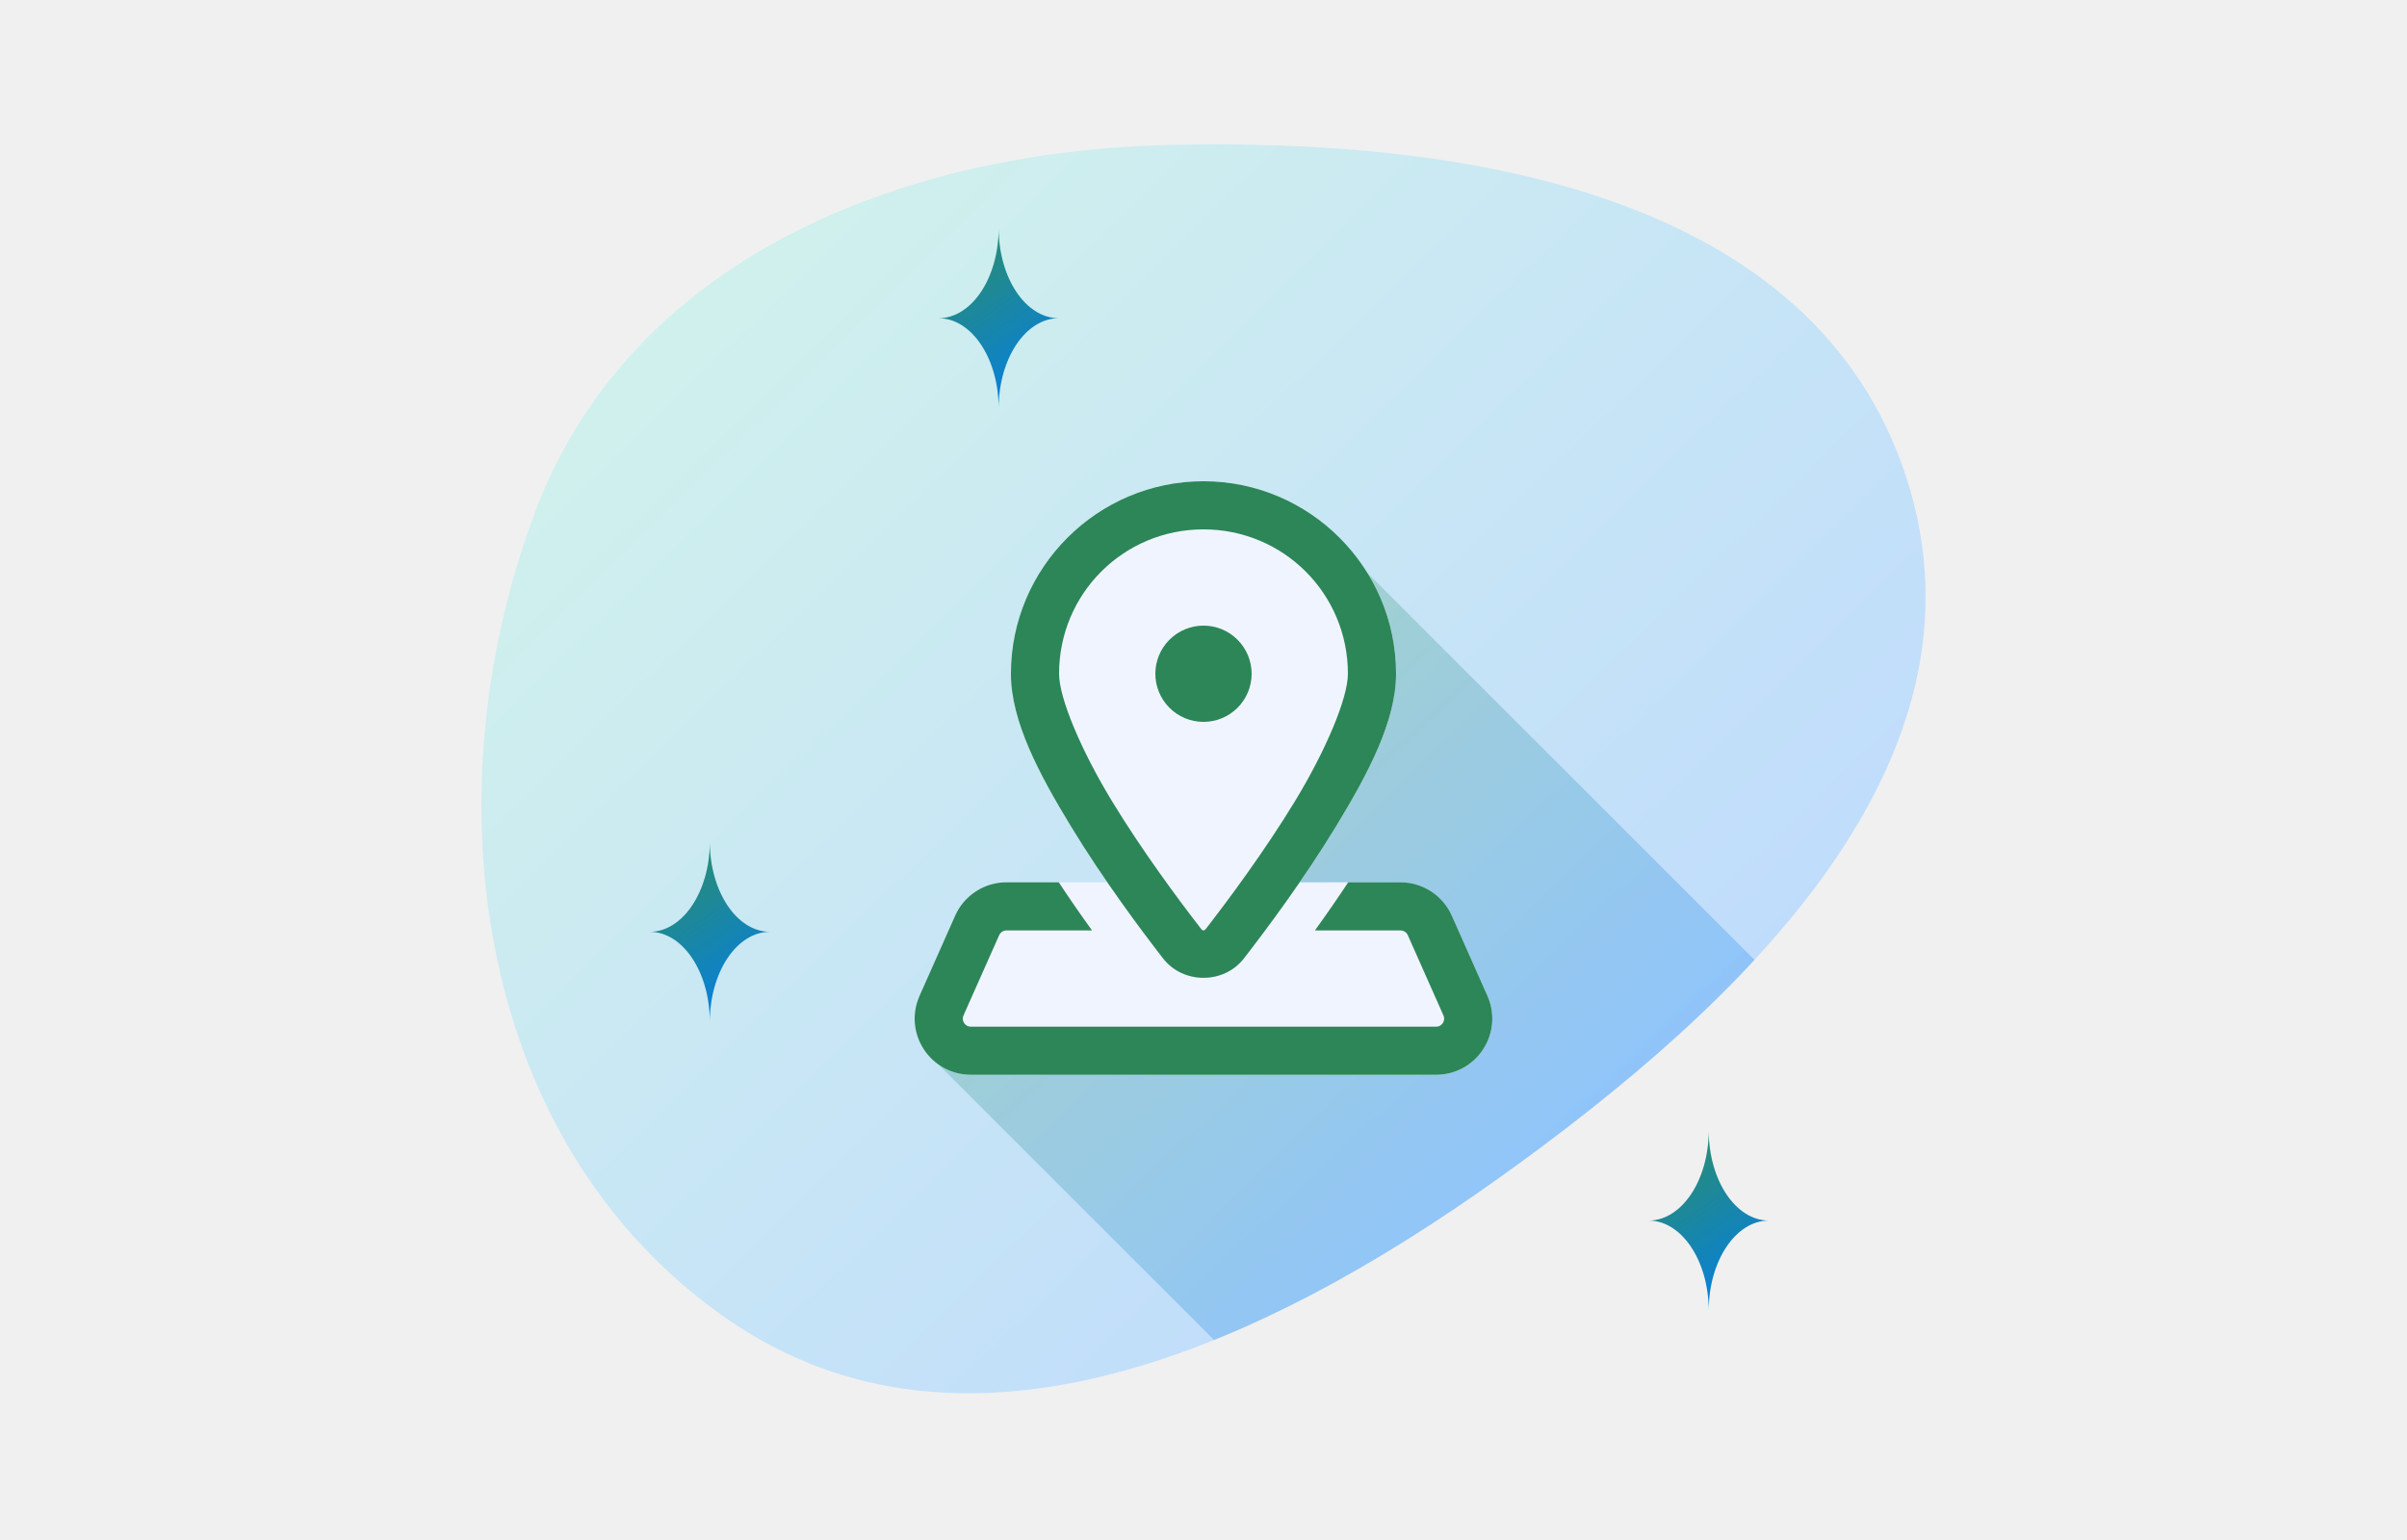
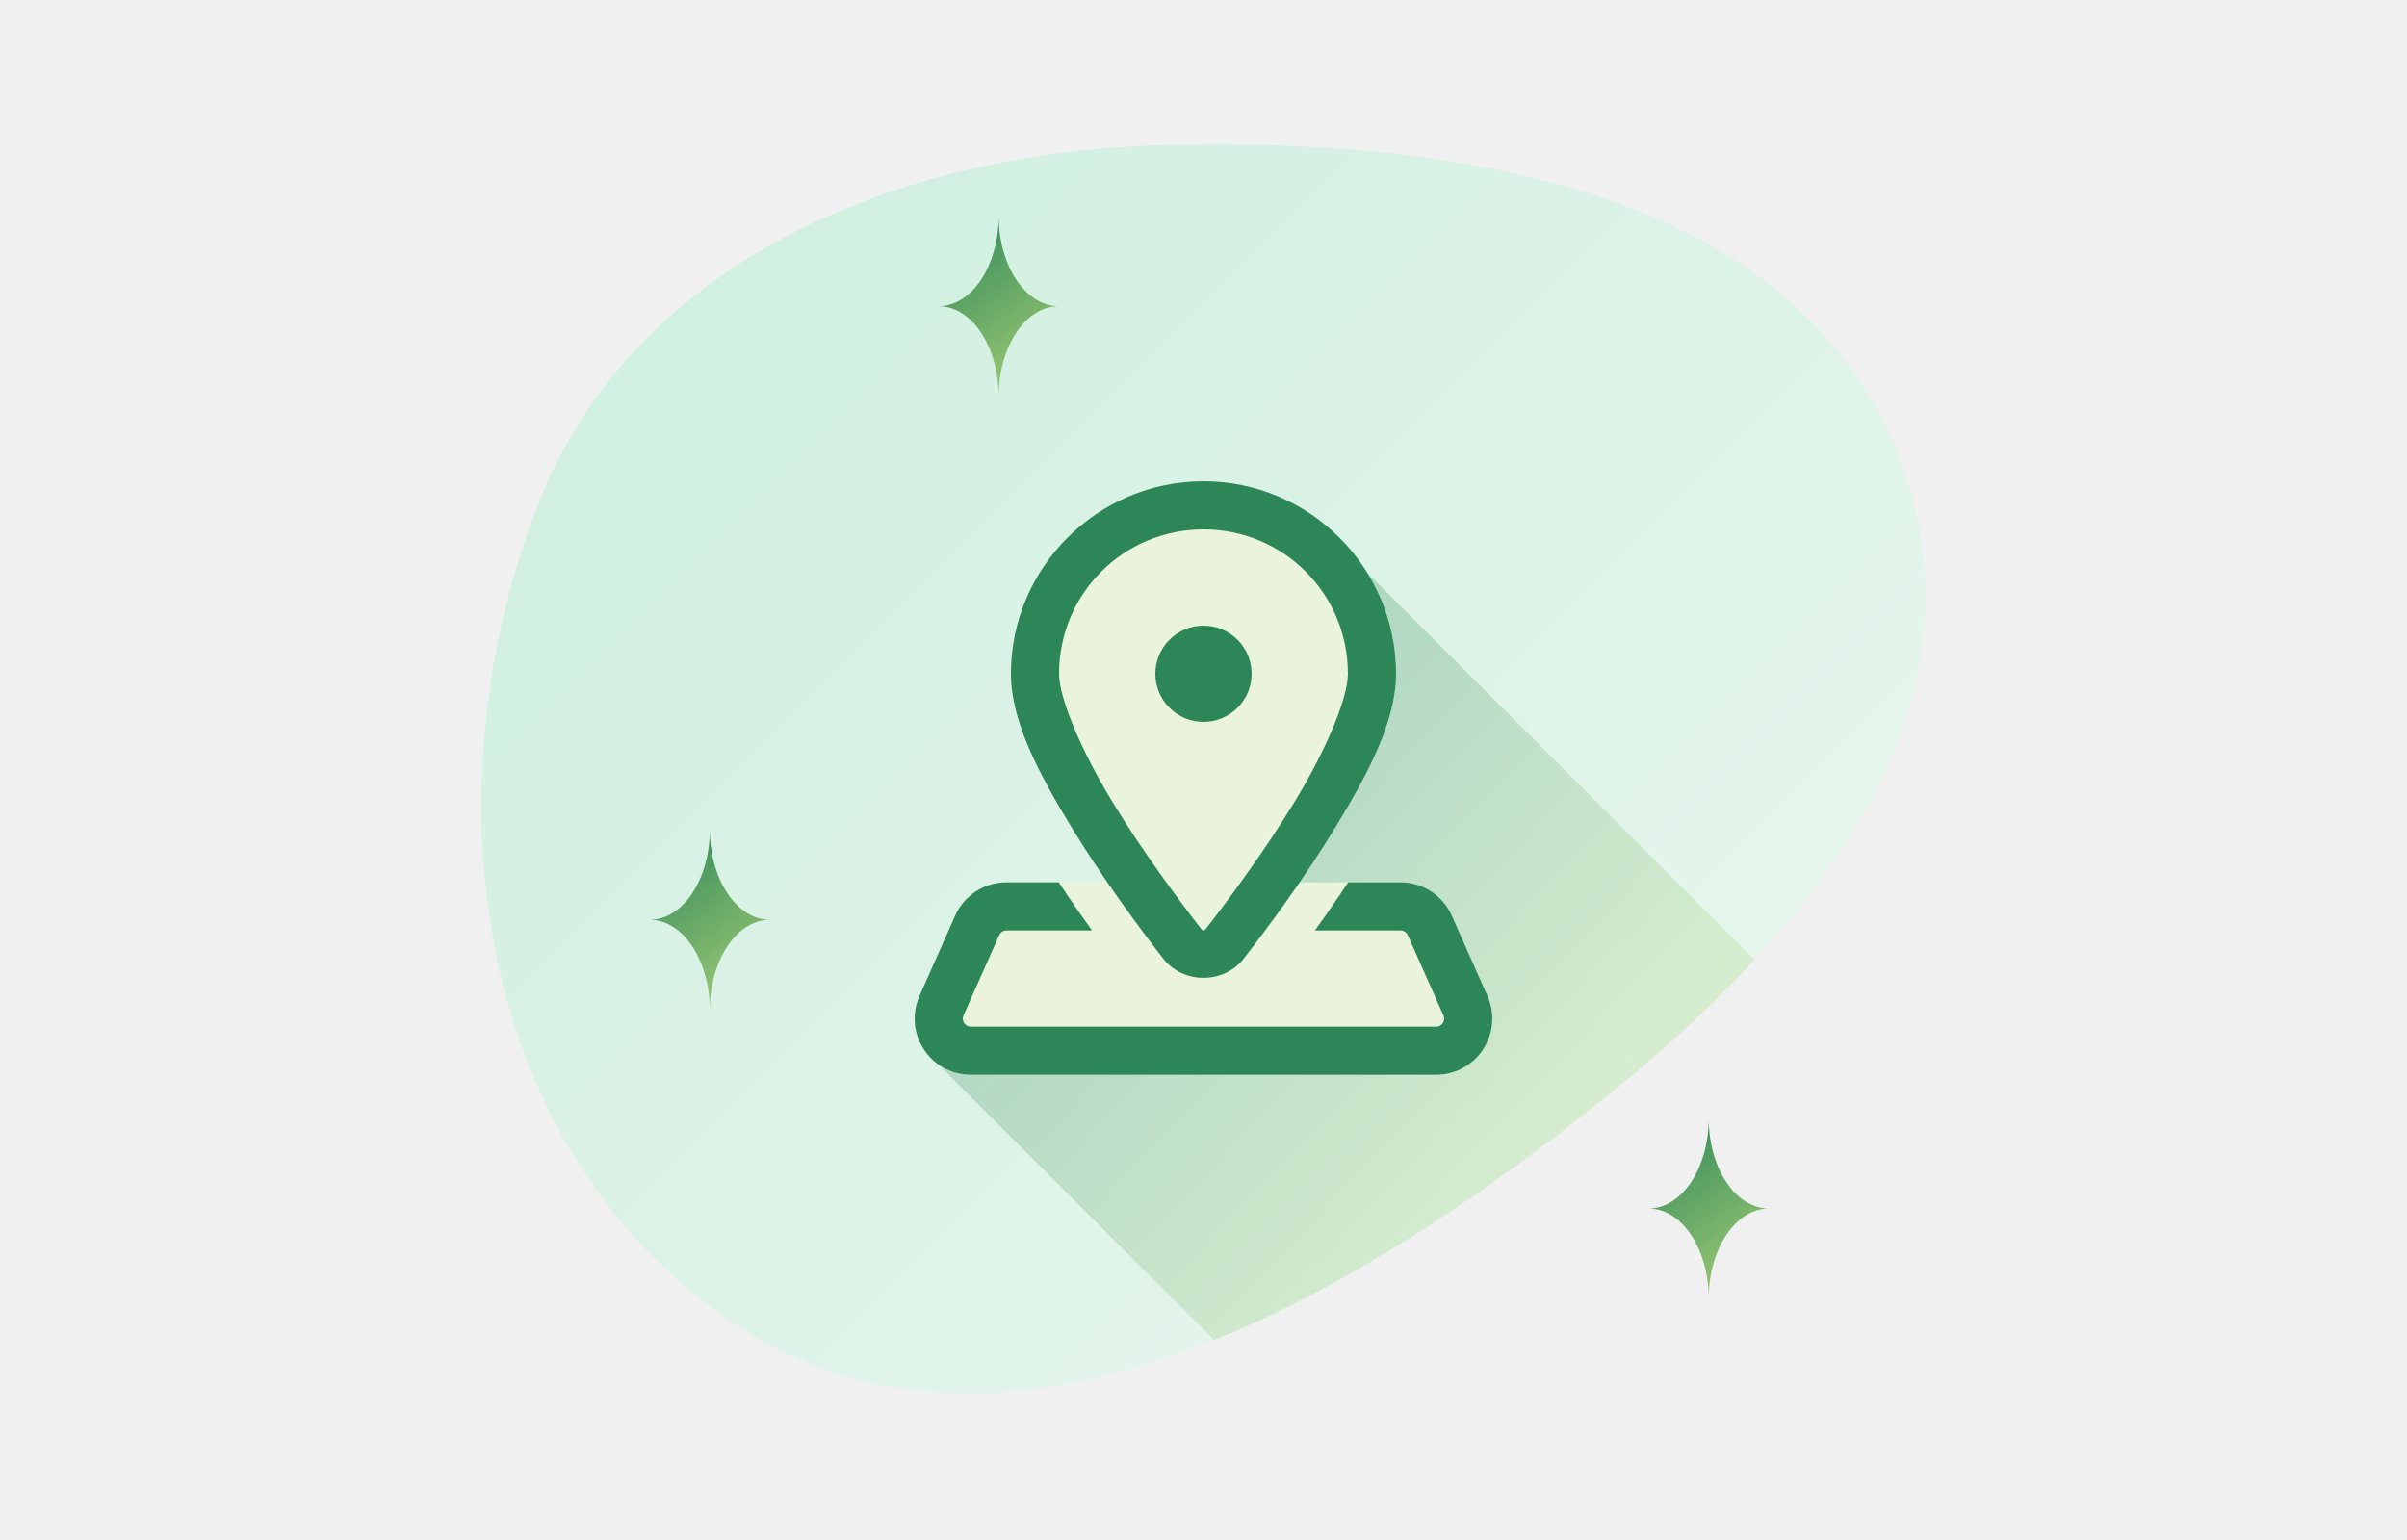
<svg xmlns="http://www.w3.org/2000/svg" width="200" height="128" viewBox="0 0 200 128" fill="none">
-   <g clip-path="url(#clip0_1102_243)">
-     <path fill-rule="evenodd" clip-rule="evenodd" d="M96.821 12.057C121.699 11.407 150.77 16.058 158.417 39.74C166.04 63.347 144.726 83.486 124.544 97.911C105.029 111.859 80.287 123.307 60.532 109.702C39.62 95.302 35.552 66.52 44.398 42.72C52.194 21.741 74.447 12.642 96.821 12.057Z" fill="#F0F4FF" />
-     <path fill-rule="evenodd" clip-rule="evenodd" d="M96.821 12.057C121.699 11.407 150.77 16.058 158.417 39.74C166.04 63.347 144.726 83.486 124.544 97.911C105.029 111.859 80.287 123.307 60.532 109.702C39.62 95.302 35.552 66.52 44.398 42.72C52.194 21.741 74.447 12.642 96.821 12.057Z" fill="url(#paint0_linear_1102_243)" fill-opacity="0.2" />
-     <path d="M146.999 101.449C146.992 101.449 146.986 101.449 146.98 101.449C144.23 101.449 141.998 98.119 141.98 94C141.962 98.109 139.741 101.434 137 101.449C137 101.449 137 101.449 137 101.449C139.741 101.464 141.962 104.789 141.98 108.898C141.998 104.779 144.23 101.449 146.98 101.449C146.986 101.449 146.992 101.449 146.999 101.449C146.999 101.449 146.999 101.449 146.999 101.449Z" fill="url(#paint1_linear_1102_243)" />
-     <path d="M87.999 26.449C87.992 26.449 87.986 26.449 87.98 26.449C85.23 26.449 82.998 23.119 82.98 19C82.962 23.109 80.741 26.434 78 26.449C78 26.449 78 26.449 78 26.449C80.741 26.464 82.962 29.789 82.98 33.898C82.998 29.779 85.23 26.449 87.98 26.449C87.986 26.449 87.992 26.449 87.999 26.449C87.999 26.449 87.999 26.449 87.999 26.449Z" fill="url(#paint2_linear_1102_243)" />
-     <path d="M63.999 77.449C63.992 77.449 63.986 77.449 63.98 77.449C61.23 77.449 58.998 74.119 58.98 70C58.962 74.109 56.741 77.434 54 77.449C54 77.449 54 77.449 54 77.449C56.741 77.464 58.962 80.789 58.98 84.898C58.998 80.779 61.23 77.449 63.98 77.449C63.986 77.449 63.992 77.449 63.999 77.449C63.999 77.449 63.999 77.449 63.999 77.449Z" fill="url(#paint3_linear_1102_243)" />
-     <mask id="mask0_1102_243" style="mask-type:alpha" maskUnits="userSpaceOnUse" x="0" y="0" width="200" height="128">
-       <path fill-rule="evenodd" clip-rule="evenodd" d="M96.821 12.057C121.699 11.407 150.77 16.058 158.417 39.74C166.04 63.347 144.726 83.486 124.544 97.911C105.029 111.859 80.287 123.307 60.532 109.702C39.62 95.302 35.552 66.52 44.398 42.72C52.194 21.741 74.447 12.642 96.821 12.057Z" fill="#F0F4FF" />
-       <path fill-rule="evenodd" clip-rule="evenodd" d="M96.821 12.057C121.699 11.407 150.77 16.058 158.417 39.74C166.04 63.347 144.726 83.486 124.544 97.911C105.029 111.859 80.287 123.307 60.532 109.702C39.62 95.302 35.552 66.52 44.398 42.72C52.194 21.741 74.447 12.642 96.821 12.057Z" fill="url(#paint4_linear_1102_243)" fill-opacity="0.2" />
+   <g clip-path="url(#clip0_1311_267)">
+     <path fill-rule="evenodd" clip-rule="evenodd" d="M96.821 12.057C121.699 11.407 150.77 16.058 158.417 39.74C166.04 63.347 144.726 83.486 124.544 97.911C105.029 111.859 80.287 123.307 60.532 109.702C39.62 95.302 35.552 66.52 44.398 42.72C52.194 21.741 74.447 12.642 96.821 12.057Z" fill="#E2F6EC" />
+     <path fill-rule="evenodd" clip-rule="evenodd" d="M96.821 12.057C121.699 11.407 150.77 16.058 158.417 39.74C166.04 63.347 144.726 83.486 124.544 97.911C105.029 111.859 80.287 123.307 60.532 109.702C39.62 95.302 35.552 66.52 44.398 42.72C52.194 21.741 74.447 12.642 96.821 12.057Z" fill="url(#paint0_linear_1311_267)" fill-opacity="0.2" />
+     <path d="M146.999 100.449C146.992 100.449 146.986 100.449 146.98 100.449C144.23 100.449 141.998 97.119 141.98 93C141.962 97.109 139.741 100.434 137 100.449C137 100.449 137 100.449 137 100.449C139.741 100.464 141.962 103.789 141.98 107.898C141.998 103.779 144.23 100.449 146.98 100.449C146.986 100.449 146.992 100.449 146.999 100.449C146.999 100.449 146.999 100.449 146.999 100.449Z" fill="url(#paint1_linear_1311_267)" />
+     <path d="M87.999 25.449C87.992 25.449 87.986 25.449 87.98 25.449C85.23 25.449 82.998 22.119 82.98 18C82.962 22.109 80.741 25.434 78 25.449C78 25.449 78 25.449 78 25.449C80.741 25.464 82.962 28.789 82.98 32.898C82.998 28.779 85.23 25.449 87.98 25.449C87.986 25.449 87.992 25.449 87.999 25.449C87.999 25.449 87.999 25.449 87.999 25.449Z" fill="url(#paint2_linear_1311_267)" />
+     <path d="M63.999 76.449C63.992 76.449 63.986 76.449 63.98 76.449C61.23 76.449 58.998 73.119 58.98 69C58.962 73.109 56.741 76.434 54 76.449C54 76.449 54 76.449 54 76.449C56.741 76.464 58.962 79.789 58.98 83.898C58.998 79.779 61.23 76.449 63.98 76.449C63.986 76.449 63.992 76.449 63.999 76.449C63.999 76.449 63.999 76.449 63.999 76.449Z" fill="url(#paint3_linear_1311_267)" />
+     <mask id="mask0_1311_267" style="mask-type:alpha" maskUnits="userSpaceOnUse" x="0" y="0" width="200" height="128">
+       <path fill-rule="evenodd" clip-rule="evenodd" d="M96.821 12.057C121.699 11.407 150.77 16.058 158.417 39.74C166.04 63.347 144.726 83.486 124.544 97.911C105.029 111.859 80.287 123.307 60.532 109.702C39.62 95.302 35.552 66.52 44.398 42.72C52.194 21.741 74.447 12.642 96.821 12.057Z" fill="#E2F6EC" />
+       <path fill-rule="evenodd" clip-rule="evenodd" d="M96.821 12.057C121.699 11.407 150.77 16.058 158.417 39.74C166.04 63.347 144.726 83.486 124.544 97.911C105.029 111.859 80.287 123.307 60.532 109.702C39.62 95.302 35.552 66.52 44.398 42.72C52.194 21.741 74.447 12.642 96.821 12.057Z" fill="url(#paint4_linear_1311_267)" fill-opacity="0.2" />
    </mask>
-     <g mask="url(#mask0_1102_243)">
-       <path opacity="0.25" d="M146.963 80.963L113.325 47.325L94.5 74.5L77.5 88L105 115.5L146.963 80.963Z" fill="url(#paint5_linear_1102_243)" />
+     <g mask="url(#mask0_1311_267)">
+       <path opacity="0.25" d="M146.963 80.963L113.325 47.325L94.5 74.5L77.5 88L105 115.5L146.963 80.963Z" fill="url(#paint5_linear_1311_267)" />
    </g>
-     <path d="M99.999 40C91.186 40 83.999 47.187 83.999 56C83.999 59.943 86.337 64.328 88.989 68.688C89.963 70.289 90.996 71.862 92.008 73.333C93.752 75.867 95.433 78.1 96.642 79.659C98.312 81.81 101.686 81.81 103.356 79.659C104.565 78.1 106.246 75.867 107.99 73.333C109.002 71.862 110.035 70.289 111.009 68.688C113.661 64.328 115.999 59.943 115.999 56C115.999 47.187 108.812 40 99.999 40Z" fill="#F0F4FF" />
-     <path d="M103.356 79.659C101.686 81.81 98.312 81.81 96.642 79.659C95.433 78.1 93.752 75.867 92.008 73.333H87.973H83.632C81.789 73.333 80.113 74.421 79.366 76.104L76.405 82.771C75.761 84.22 75.89 85.879 76.754 87.208C77.62 88.539 79.083 89.333 80.668 89.333H119.327C120.912 89.333 122.377 88.539 123.241 87.208C124.106 85.879 124.237 84.222 123.593 82.771L120.632 76.104C119.884 74.421 118.21 73.333 116.366 73.333H112.025H107.99C106.246 75.867 104.565 78.1 103.356 79.659Z" fill="#F0F4FF" />
+     <path d="M99.999 40C91.186 40 83.999 47.187 83.999 56C83.999 59.943 86.337 64.328 88.989 68.688C89.963 70.289 90.996 71.862 92.008 73.333C93.752 75.867 95.433 78.1 96.642 79.659C98.312 81.81 101.686 81.81 103.356 79.659C104.565 78.1 106.246 75.867 107.99 73.333C109.002 71.862 110.035 70.289 111.009 68.688C113.661 64.328 115.999 59.943 115.999 56C115.999 47.187 108.812 40 99.999 40Z" fill="#EAF3DC" />
+     <path d="M103.356 79.659C101.686 81.81 98.312 81.81 96.642 79.659C95.433 78.1 93.752 75.867 92.008 73.333H87.973H83.632C81.789 73.333 80.113 74.421 79.366 76.104L76.405 82.771C75.761 84.22 75.89 85.879 76.754 87.208C77.62 88.539 79.083 89.333 80.668 89.333H119.327C120.912 89.333 122.377 88.539 123.241 87.208C124.106 85.879 124.237 84.222 123.593 82.771L120.632 76.104C119.884 74.421 118.21 73.333 116.366 73.333H112.025H107.99C106.246 75.867 104.565 78.1 103.356 79.659Z" fill="#EAF3DC" />
    <path d="M99.999 40C91.186 40 83.999 47.187 83.999 56C83.999 59.943 86.337 64.328 88.989 68.688C91.64 73.047 94.731 77.195 96.642 79.659C98.312 81.81 101.686 81.81 103.356 79.659C105.267 77.195 108.358 73.047 111.009 68.688C113.661 64.328 115.999 59.943 115.999 56C115.999 47.187 108.812 40 99.999 40ZM99.999 44C106.65 44 111.999 49.349 111.999 56C111.999 58.067 110.109 62.469 107.59 66.609C105.072 70.75 102.051 74.815 100.194 77.208C100.061 77.379 99.936 77.379 99.804 77.208C97.947 74.815 94.926 70.75 92.408 66.609C89.889 62.469 87.999 58.067 87.999 56C87.999 49.349 93.348 44 99.999 44ZM99.999 52C98.938 52 97.921 52.421 97.171 53.172C96.42 53.922 95.999 54.939 95.999 56C95.999 57.061 96.42 58.078 97.171 58.828C97.921 59.579 98.938 60 99.999 60C101.06 60 102.077 59.579 102.827 58.828C103.578 58.078 103.999 57.061 103.999 56C103.999 54.939 103.578 53.922 102.827 53.172C102.077 52.421 101.06 52 99.999 52ZM83.632 73.333C81.789 73.333 80.113 74.421 79.366 76.104L76.405 82.771C75.761 84.22 75.89 85.879 76.754 87.208C77.62 88.539 79.083 89.333 80.668 89.333H119.327C120.912 89.333 122.377 88.539 123.241 87.208C124.106 85.879 124.237 84.222 123.593 82.771L120.632 76.104C119.884 74.421 118.21 73.333 116.366 73.333H112.025C111.176 74.62 110.254 75.952 109.259 77.333H116.366C116.629 77.333 116.869 77.488 116.976 77.729L119.936 84.396C120.064 84.684 119.962 84.918 119.887 85.031C119.812 85.145 119.644 85.333 119.33 85.333H80.668C80.354 85.333 80.182 85.142 80.108 85.029C80.035 84.915 79.932 84.684 80.059 84.396L83.022 77.729C83.129 77.489 83.369 77.333 83.632 77.333H90.736C89.74 75.952 88.821 74.62 87.973 73.333H83.632Z" fill="#2C8658" />
  </g>
  <defs>
-     <linearGradient id="paint0_linear_1102_243" x1="125.5" y1="101.5" x2="49.5" y2="23.5" gradientUnits="userSpaceOnUse">
-       <stop stop-color="#007DF2" />
-       <stop offset="1" stop-color="#53EA9F" />
+     <linearGradient id="paint0_linear_1311_267" x1="125.5" y1="101.5" x2="50" y2="26" gradientUnits="userSpaceOnUse">
+       <stop stop-color="#F1F0EC" />
+       <stop offset="1" stop-color="#84D6AC" />
    </linearGradient>
-     <linearGradient id="paint1_linear_1102_243" x1="137" y1="94" x2="147" y2="109" gradientUnits="userSpaceOnUse">
-       <stop stop-color="#308F5F" />
-       <stop offset="1" stop-color="#007DF2" />
+     <linearGradient id="paint1_linear_1311_267" x1="137" y1="93" x2="147" y2="108" gradientUnits="userSpaceOnUse">
+       <stop stop-color="#2C8658" />
+       <stop offset="1" stop-color="#ACD278" />
    </linearGradient>
-     <linearGradient id="paint2_linear_1102_243" x1="78" y1="19" x2="88" y2="34" gradientUnits="userSpaceOnUse">
-       <stop stop-color="#308F5F" />
-       <stop offset="1" stop-color="#007DF2" />
+     <linearGradient id="paint2_linear_1311_267" x1="78" y1="18" x2="88" y2="33" gradientUnits="userSpaceOnUse">
+       <stop stop-color="#2C8658" />
+       <stop offset="1" stop-color="#ACD278" />
    </linearGradient>
-     <linearGradient id="paint3_linear_1102_243" x1="54" y1="70" x2="64" y2="85" gradientUnits="userSpaceOnUse">
-       <stop stop-color="#308F5F" />
-       <stop offset="1" stop-color="#007DF2" />
+     <linearGradient id="paint3_linear_1311_267" x1="54" y1="69" x2="64" y2="84" gradientUnits="userSpaceOnUse">
+       <stop stop-color="#2C8658" />
+       <stop offset="1" stop-color="#ACD278" />
    </linearGradient>
-     <linearGradient id="paint4_linear_1102_243" x1="125.5" y1="101.5" x2="49.5" y2="23.5" gradientUnits="userSpaceOnUse">
-       <stop stop-color="#007DF2" />
-       <stop offset="1" stop-color="#53EA9F" />
+     <linearGradient id="paint4_linear_1311_267" x1="125.5" y1="101.5" x2="50" y2="26" gradientUnits="userSpaceOnUse">
+       <stop stop-color="#F1F0EC" />
+       <stop offset="1" stop-color="#84D6AC" />
    </linearGradient>
-     <linearGradient id="paint5_linear_1102_243" x1="95.331" y1="61" x2="128.306" y2="96.285" gradientUnits="userSpaceOnUse">
-       <stop stop-color="#308F5F" />
-       <stop offset="1" stop-color="#007DF2" />
+     <linearGradient id="paint5_linear_1311_267" x1="94.5" y1="70.114" x2="126.628" y2="100.721" gradientUnits="userSpaceOnUse">
+       <stop stop-color="#2C8658" />
+       <stop offset="1" stop-color="#ACD278" />
    </linearGradient>
-     <clipPath id="clip0_1102_243">
+     <clipPath id="clip0_1311_267">
      <rect width="200" height="128" fill="white" />
    </clipPath>
  </defs>
</svg>
